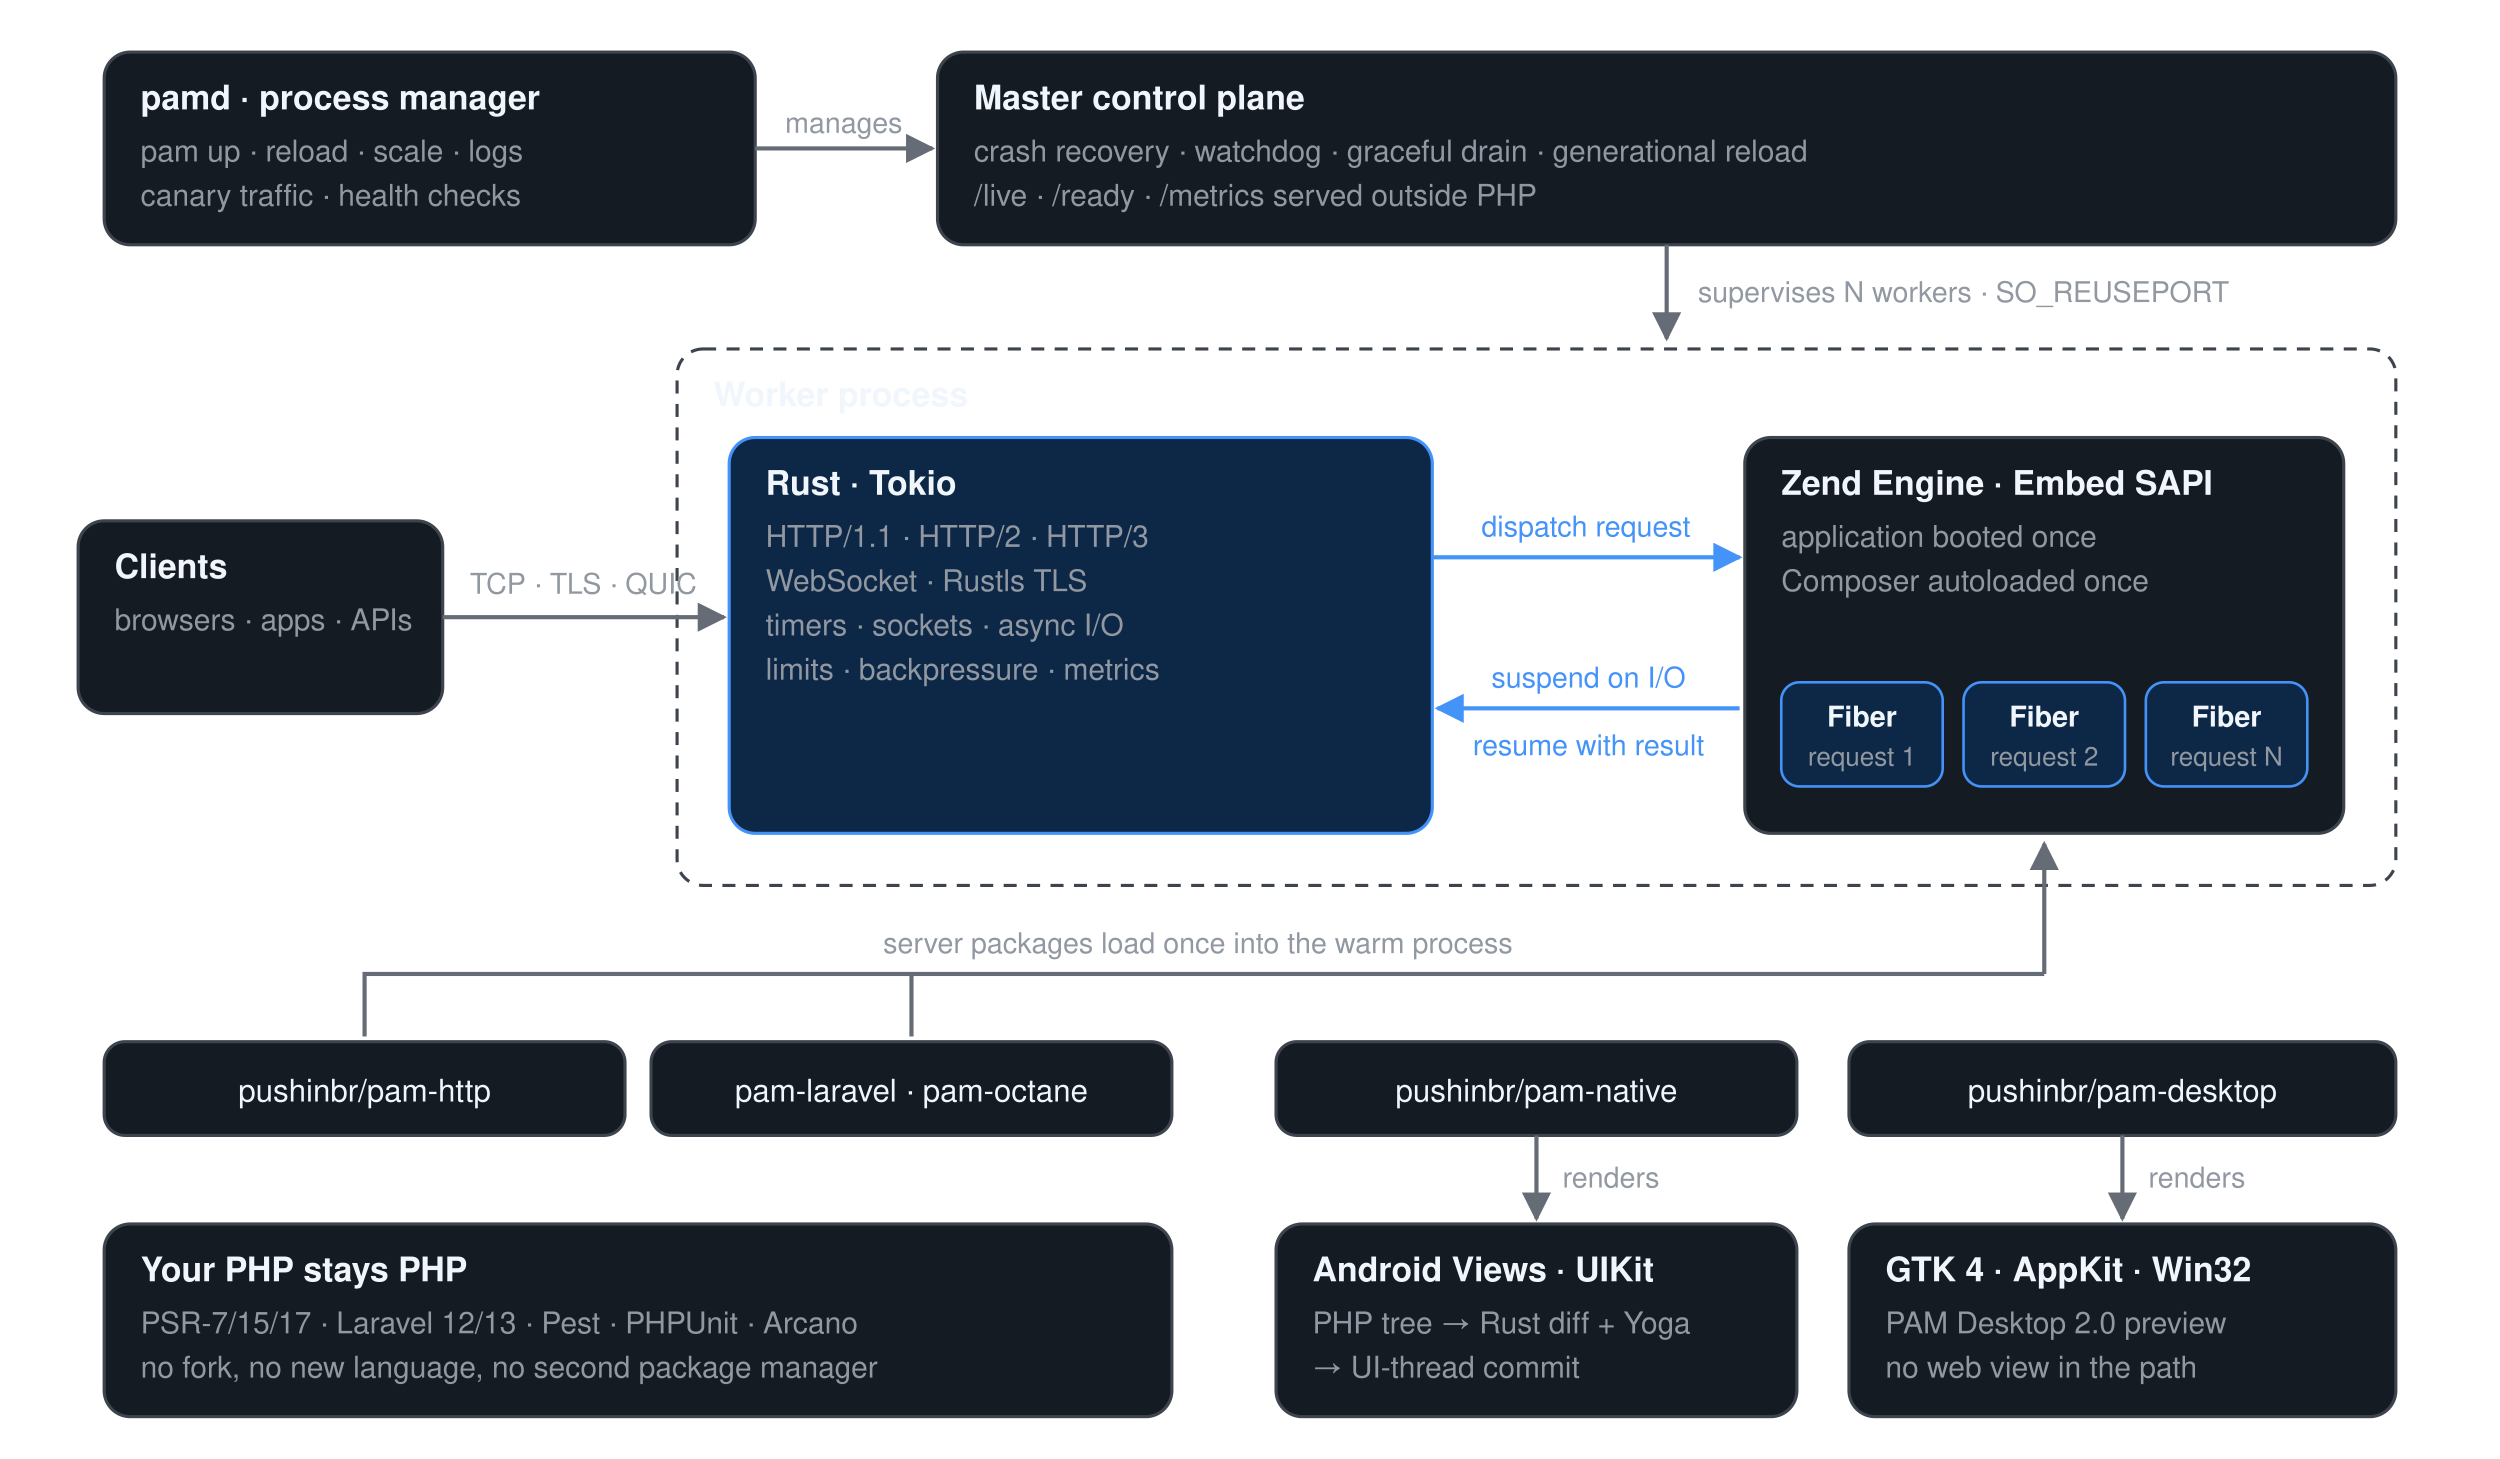
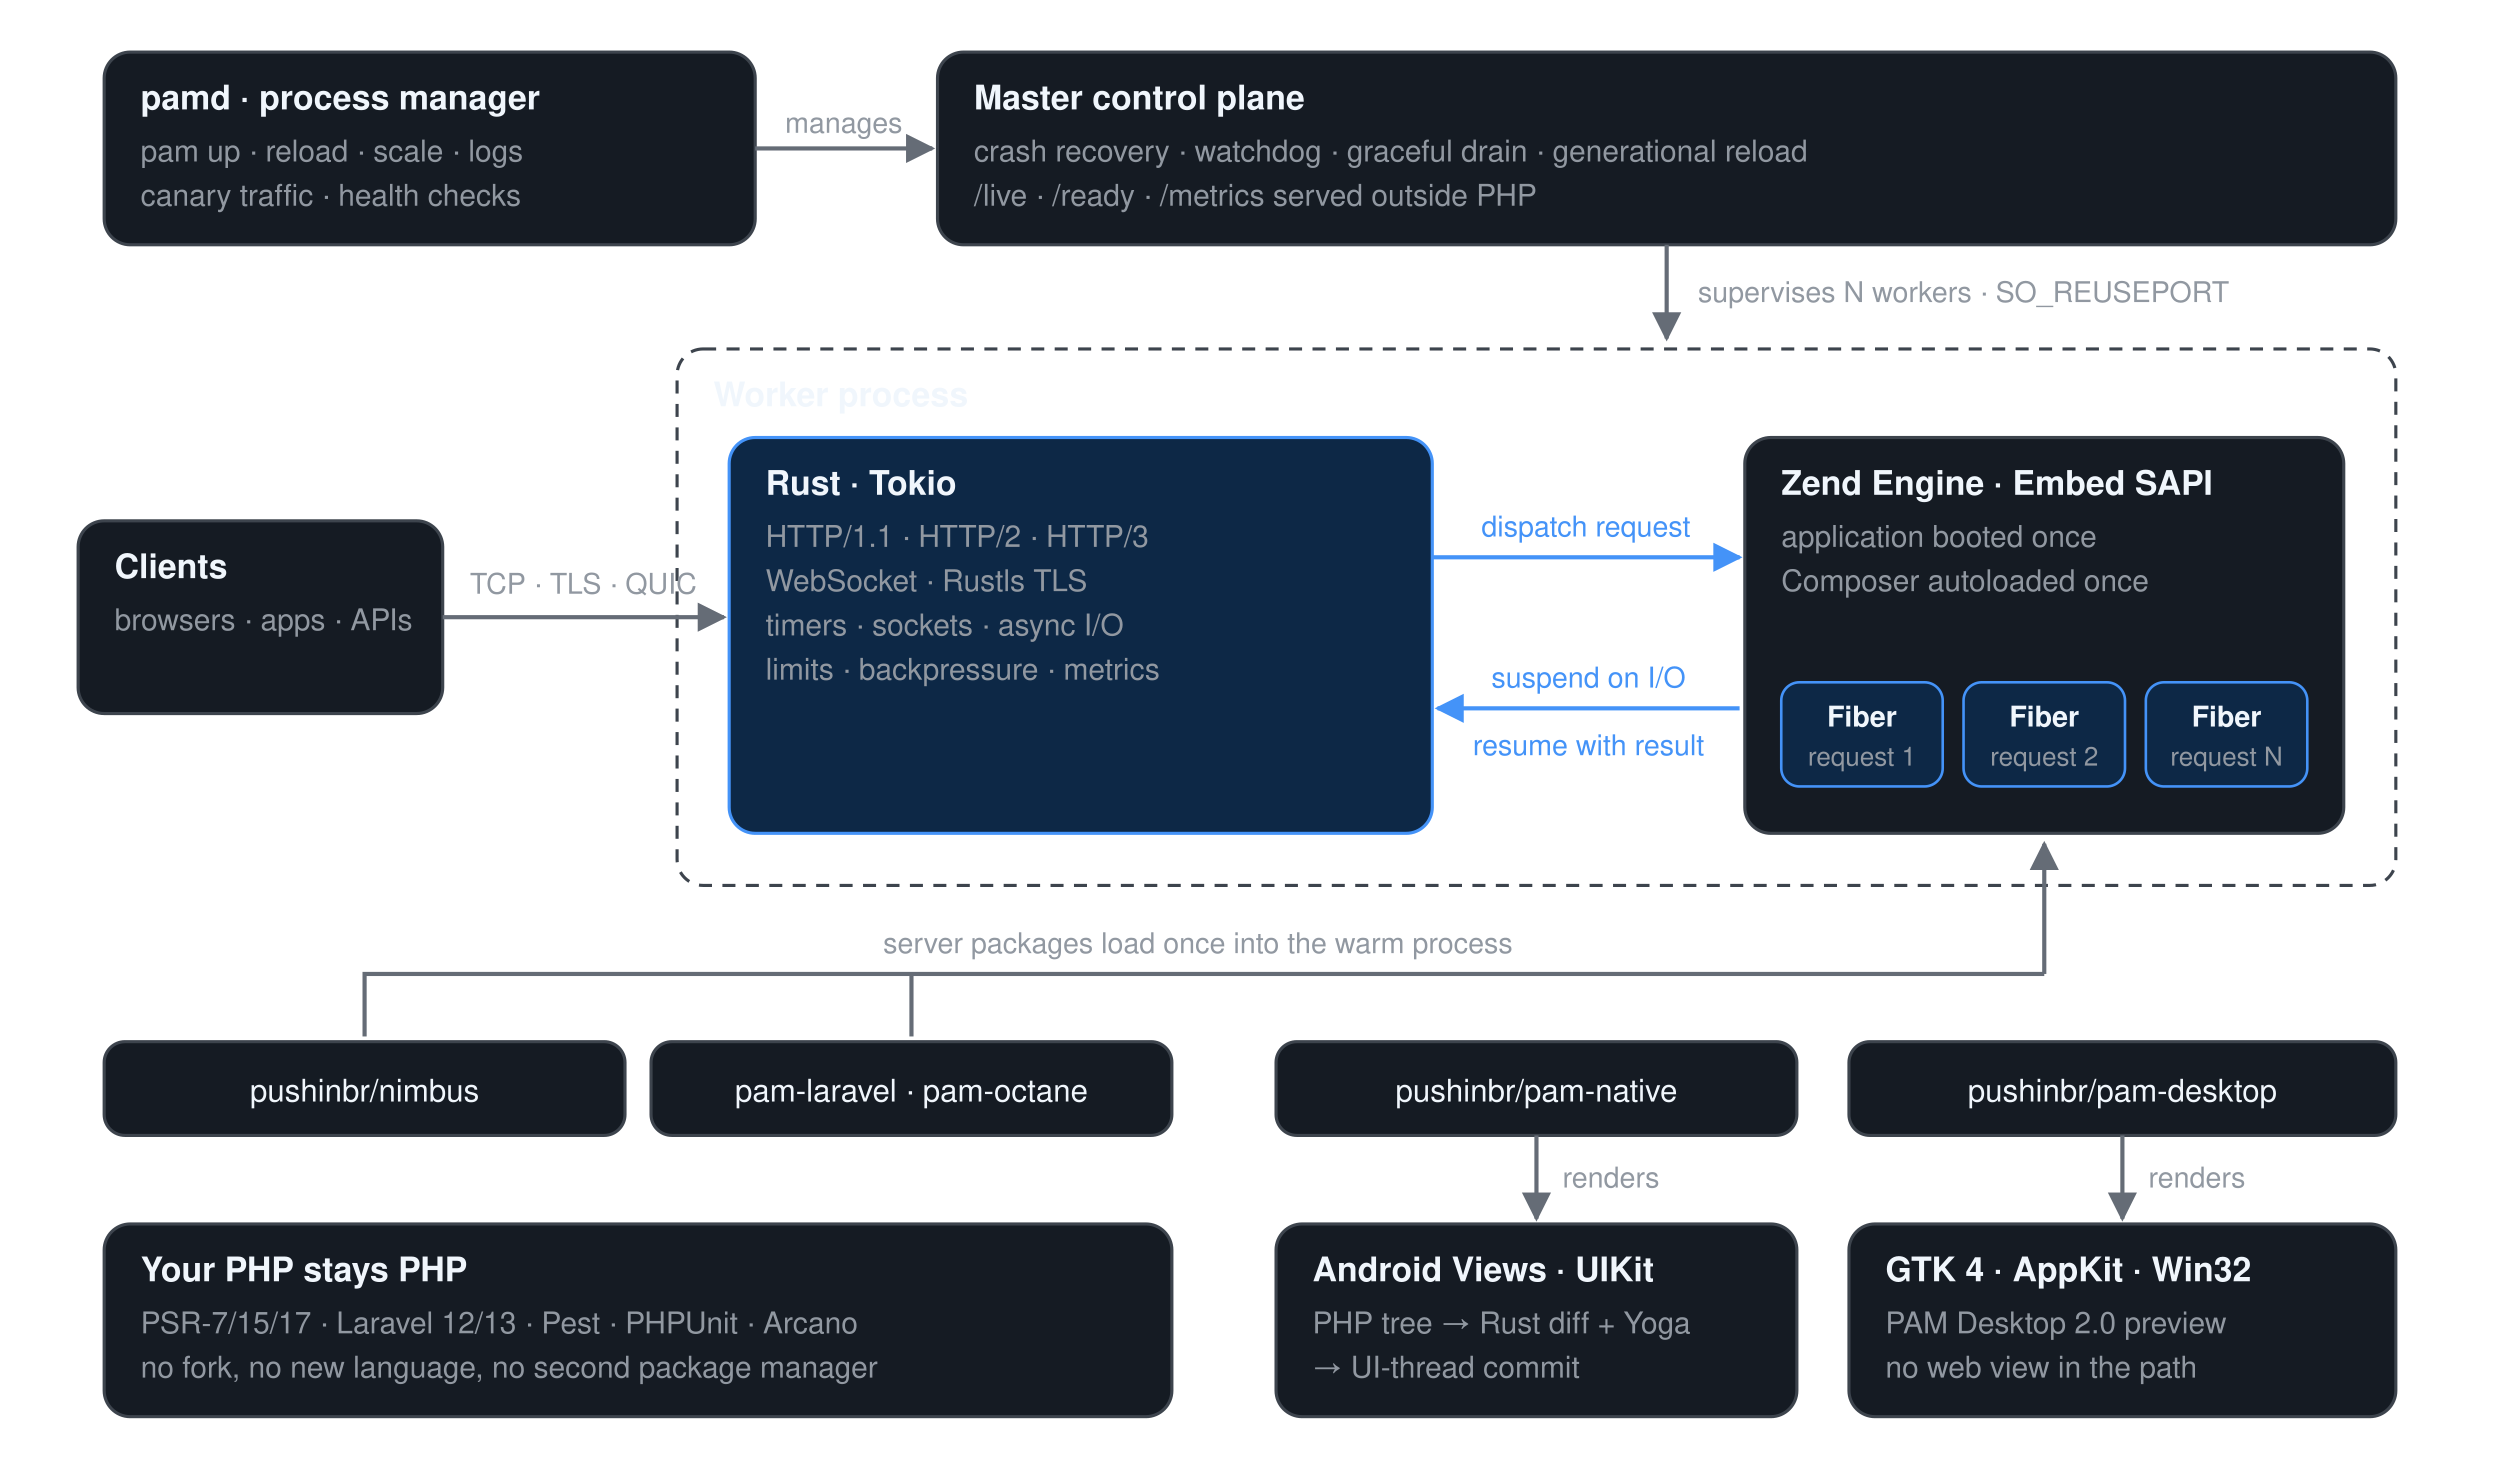
<svg xmlns="http://www.w3.org/2000/svg" viewBox="0 0 960 560" width="960" height="560" font-family="-apple-system,BlinkMacSystemFont,'Segoe UI',Helvetica,Arial,sans-serif" role="img" aria-label="PAM architecture: a supervised master runs worker processes; in each worker Rust and Tokio own the network and I/O while the Zend Engine keeps the Composer application in memory and runs each request in a Fiber; Composer packages add HTTP, Laravel, Native and Desktop.">
  <defs>
    <marker id="m" viewBox="0 0 10 10" refX="9" refY="5" markerWidth="7" markerHeight="7" orient="auto-start-reverse">
      <path d="M0,0L10,5L0,10z" fill="#656c76" />
    </marker>
    <marker id="a" viewBox="0 0 10 10" refX="9" refY="5" markerWidth="7" markerHeight="7" orient="auto-start-reverse">
      <path d="M0,0L10,5L0,10z" fill="#4493f8" />
    </marker>
  </defs>
  <rect x="40" y="20" width="250" height="74" rx="10" fill="#151b23" stroke="#3d444d" stroke-width="1.2" />
  <text x="54" y="42" font-size="13" font-weight="600" fill="#f0f6fc">pamd · process manager</text>
  <text x="54" y="62" font-size="11.5" fill="#9198a1">pam up · reload · scale · logs</text>
  <text x="54" y="79" font-size="11.5" fill="#9198a1">canary traffic · health checks</text>
  <rect x="360" y="20" width="560" height="74" rx="10" fill="#151b23" stroke="#3d444d" stroke-width="1.2" />
  <text x="374" y="42" font-size="13" font-weight="600" fill="#f0f6fc">Master control plane</text>
  <text x="374" y="62" font-size="11.5" fill="#9198a1">crash recovery · watchdog · graceful drain · generational reload</text>
  <text x="374" y="79" font-size="11.5" fill="#9198a1">/live · /ready · /metrics served outside PHP</text>
  <line x1="290" y1="57" x2="358" y2="57" stroke="#656c76" stroke-width="1.6" marker-end="url(#m)" />
  <text x="324.0" y="51.0" font-size="11" text-anchor="middle" fill="#9198a1">manages</text>
  <line x1="640" y1="94" x2="640" y2="130" stroke="#656c76" stroke-width="1.6" marker-end="url(#m)" />
  <text x="652" y="116" font-size="11" text-anchor="start" fill="#9198a1">supervises N workers · SO_REUSEPORT</text>
  <rect x="260" y="134" width="660" height="206" rx="10" fill="none" stroke="#3d444d" stroke-width="1.2" stroke-dasharray="5 4" />
  <text x="274" y="156" font-size="13" font-weight="600" fill="#f0f6fc">Worker process</text>
  <rect x="30" y="200" width="140" height="74" rx="10" fill="#151b23" stroke="#3d444d" stroke-width="1.2" />
  <text x="44" y="222" font-size="13" font-weight="600" fill="#f0f6fc">Clients</text>
  <text x="44" y="242" font-size="11.5" fill="#9198a1">browsers · apps · APIs</text>
  <line x1="170" y1="237" x2="278" y2="237" stroke="#656c76" stroke-width="1.6" marker-end="url(#m)" />
  <text x="224.0" y="228" font-size="11" text-anchor="middle" fill="#9198a1">TCP · TLS · QUIC</text>
  <rect x="280" y="168" width="270" height="152" rx="10" fill="#0d2846" stroke="#4493f8" stroke-width="1.2" />
  <text x="294" y="190" font-size="13" font-weight="600" fill="#f0f6fc">Rust · Tokio</text>
  <text x="294" y="210" font-size="11.5" fill="#9198a1">HTTP/1.1 · HTTP/2 · HTTP/3</text>
  <text x="294" y="227" font-size="11.5" fill="#9198a1">WebSocket · Rustls TLS</text>
  <text x="294" y="244" font-size="11.5" fill="#9198a1">timers · sockets · async I/O</text>
  <text x="294" y="261" font-size="11.5" fill="#9198a1">limits · backpressure · metrics</text>
  <rect x="670" y="168" width="230" height="152" rx="10" fill="#151b23" stroke="#3d444d" stroke-width="1.2" />
  <text x="684" y="190" font-size="13" font-weight="600" fill="#f0f6fc">Zend Engine · Embed SAPI</text>
  <text x="684" y="210" font-size="11.5" fill="#9198a1">application booted once</text>
  <text x="684" y="227" font-size="11.5" fill="#9198a1">Composer autoloaded once</text>
  <rect x="684" y="262" width="62" height="40" rx="7" fill="#0d2846" stroke="#4493f8" stroke-width="1" />
  <text x="715" y="279" font-size="11" text-anchor="middle" font-weight="600" fill="#f0f6fc">Fiber</text>
  <text x="715" y="294" font-size="10" text-anchor="middle" fill="#9198a1">request 1</text>
  <rect x="754" y="262" width="62" height="40" rx="7" fill="#0d2846" stroke="#4493f8" stroke-width="1" />
  <text x="785" y="279" font-size="11" text-anchor="middle" font-weight="600" fill="#f0f6fc">Fiber</text>
  <text x="785" y="294" font-size="10" text-anchor="middle" fill="#9198a1">request 2</text>
  <rect x="824" y="262" width="62" height="40" rx="7" fill="#0d2846" stroke="#4493f8" stroke-width="1" />
  <text x="855" y="279" font-size="11" text-anchor="middle" font-weight="600" fill="#f0f6fc">Fiber</text>
  <text x="855" y="294" font-size="10" text-anchor="middle" fill="#9198a1">request N</text>
  <line x1="550" y1="214" x2="668" y2="214" stroke="#4493f8" stroke-width="1.6" marker-end="url(#a)" />
  <text x="609.0" y="206" font-size="11" text-anchor="middle" fill="#4493f8">dispatch request</text>
  <line x1="668" y1="272" x2="552" y2="272" stroke="#4493f8" stroke-width="1.6" marker-end="url(#a)" />
  <text x="610.0" y="264" font-size="11" text-anchor="middle" fill="#4493f8">suspend on I/O</text>
  <text x="610" y="290" font-size="11" text-anchor="middle" fill="#4493f8">resume with result</text>
  <rect x="40" y="400" width="200" height="36" rx="8" fill="#151b23" stroke="#3d444d" stroke-width="1.2" />
-   <text x="140" y="423" font-size="12" text-anchor="middle" fill="#f0f6fc">pushinbr/pam-http</text>
+   <text x="140" y="423" font-size="12" text-anchor="middle" fill="#f0f6fc">pushinbr/nimbus</text>
  <rect x="250" y="400" width="200" height="36" rx="8" fill="#151b23" stroke="#3d444d" stroke-width="1.2" />
  <text x="350" y="423" font-size="12" text-anchor="middle" fill="#f0f6fc">pam-laravel · pam-octane</text>
  <rect x="490" y="400" width="200" height="36" rx="8" fill="#151b23" stroke="#3d444d" stroke-width="1.2" />
  <text x="590" y="423" font-size="12" text-anchor="middle" fill="#f0f6fc">pushinbr/pam-native</text>
  <rect x="710" y="400" width="210" height="36" rx="8" fill="#151b23" stroke="#3d444d" stroke-width="1.2" />
  <text x="815" y="423" font-size="12" text-anchor="middle" fill="#f0f6fc">pushinbr/pam-desktop</text>
  <path d="M140,398 V374 H785 M350,398 V374 M785,374 V324" fill="none" stroke="#656c76" stroke-width="1.6" marker-end="url(#m)" />
  <text x="460" y="366" font-size="11" text-anchor="middle" fill="#9198a1">server packages load once into the warm process</text>
  <rect x="490" y="470" width="200" height="74" rx="10" fill="#151b23" stroke="#3d444d" stroke-width="1.2" />
  <text x="504" y="492" font-size="13" font-weight="600" fill="#f0f6fc">Android Views · UIKit</text>
  <text x="504" y="512" font-size="11.5" fill="#9198a1">PHP tree → Rust diff + Yoga</text>
  <text x="504" y="529" font-size="11.5" fill="#9198a1">→ UI-thread commit</text>
  <rect x="710" y="470" width="210" height="74" rx="10" fill="#151b23" stroke="#3d444d" stroke-width="1.2" />
  <text x="724" y="492" font-size="13" font-weight="600" fill="#f0f6fc">GTK 4 · AppKit · Win32</text>
  <text x="724" y="512" font-size="11.5" fill="#9198a1">PAM Desktop 2.0 preview</text>
  <text x="724" y="529" font-size="11.5" fill="#9198a1">no web view in the path</text>
  <line x1="590" y1="436" x2="590" y2="468" stroke="#656c76" stroke-width="1.6" marker-end="url(#m)" />
  <text x="600" y="456" font-size="11" text-anchor="start" fill="#9198a1">renders</text>
  <line x1="815" y1="436" x2="815" y2="468" stroke="#656c76" stroke-width="1.6" marker-end="url(#m)" />
  <text x="825" y="456" font-size="11" text-anchor="start" fill="#9198a1">renders</text>
  <rect x="40" y="470" width="410" height="74" rx="10" fill="#151b23" stroke="#3d444d" stroke-width="1.2" />
  <text x="54" y="492" font-size="13" font-weight="600" fill="#f0f6fc">Your PHP stays PHP</text>
  <text x="54" y="512" font-size="11.5" fill="#9198a1">PSR-7/15/17 · Laravel 12/13 · Pest · PHPUnit · Arcano</text>
  <text x="54" y="529" font-size="11.5" fill="#9198a1">no fork, no new language, no second package manager</text>
</svg>
